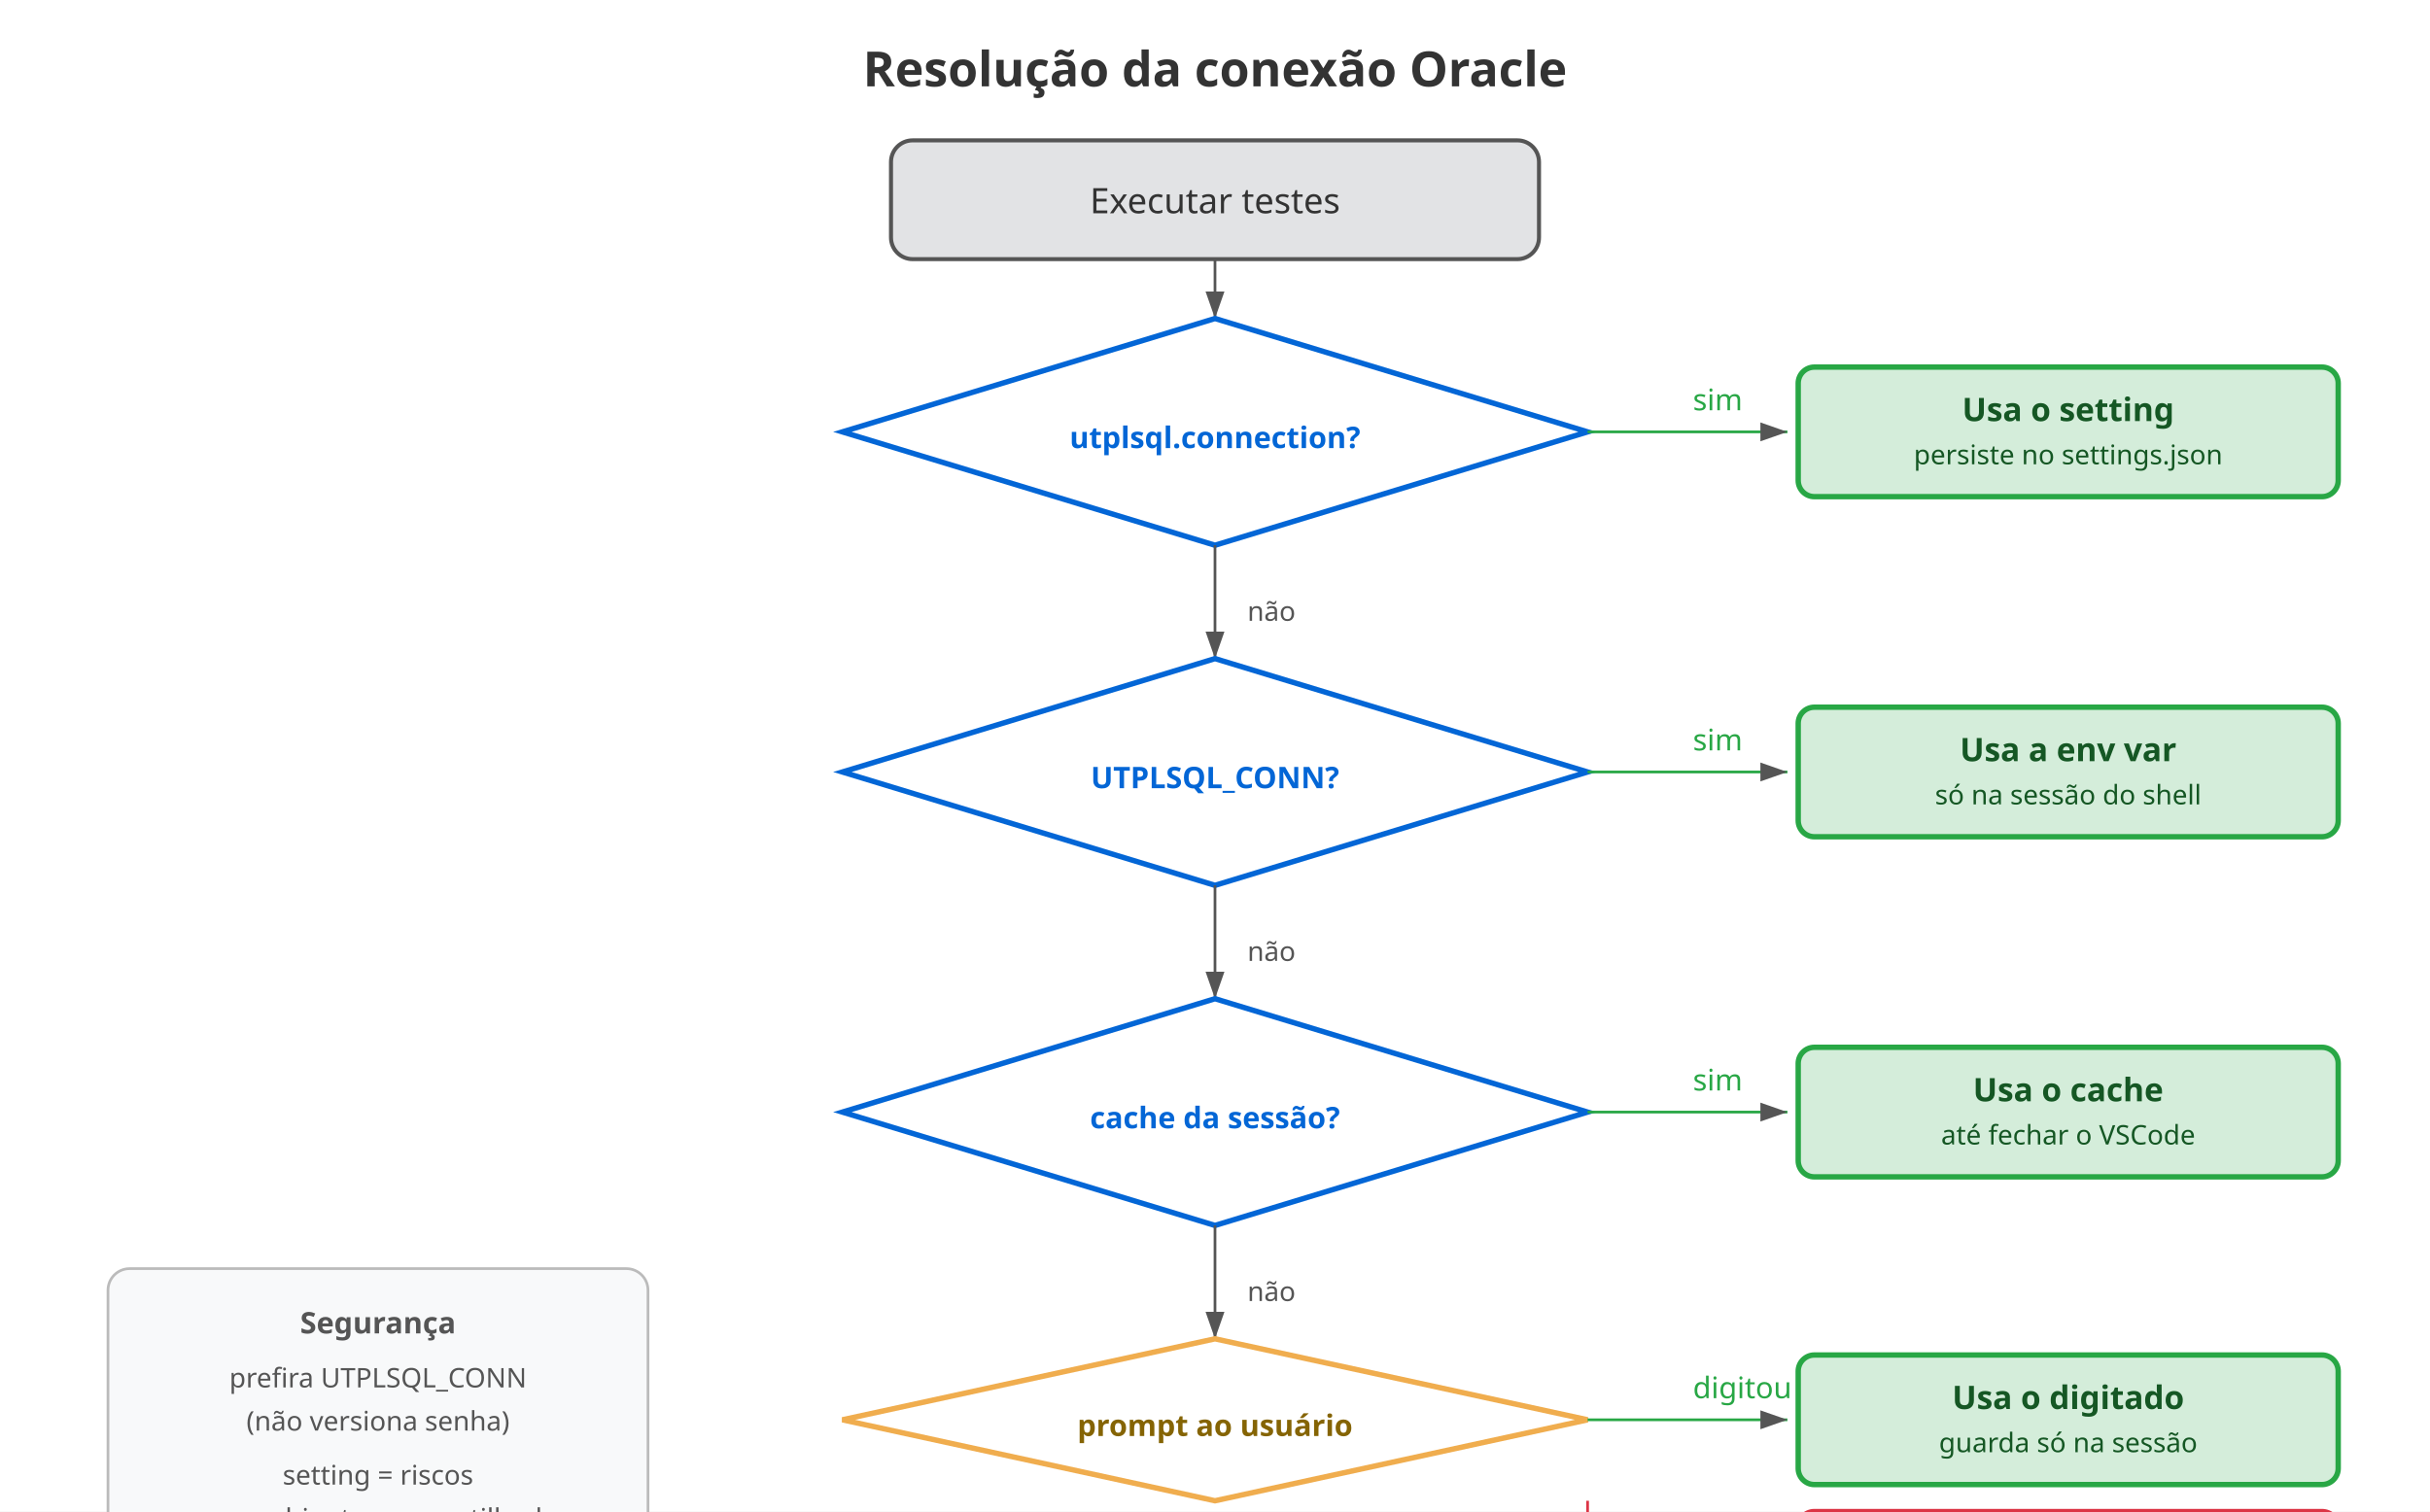
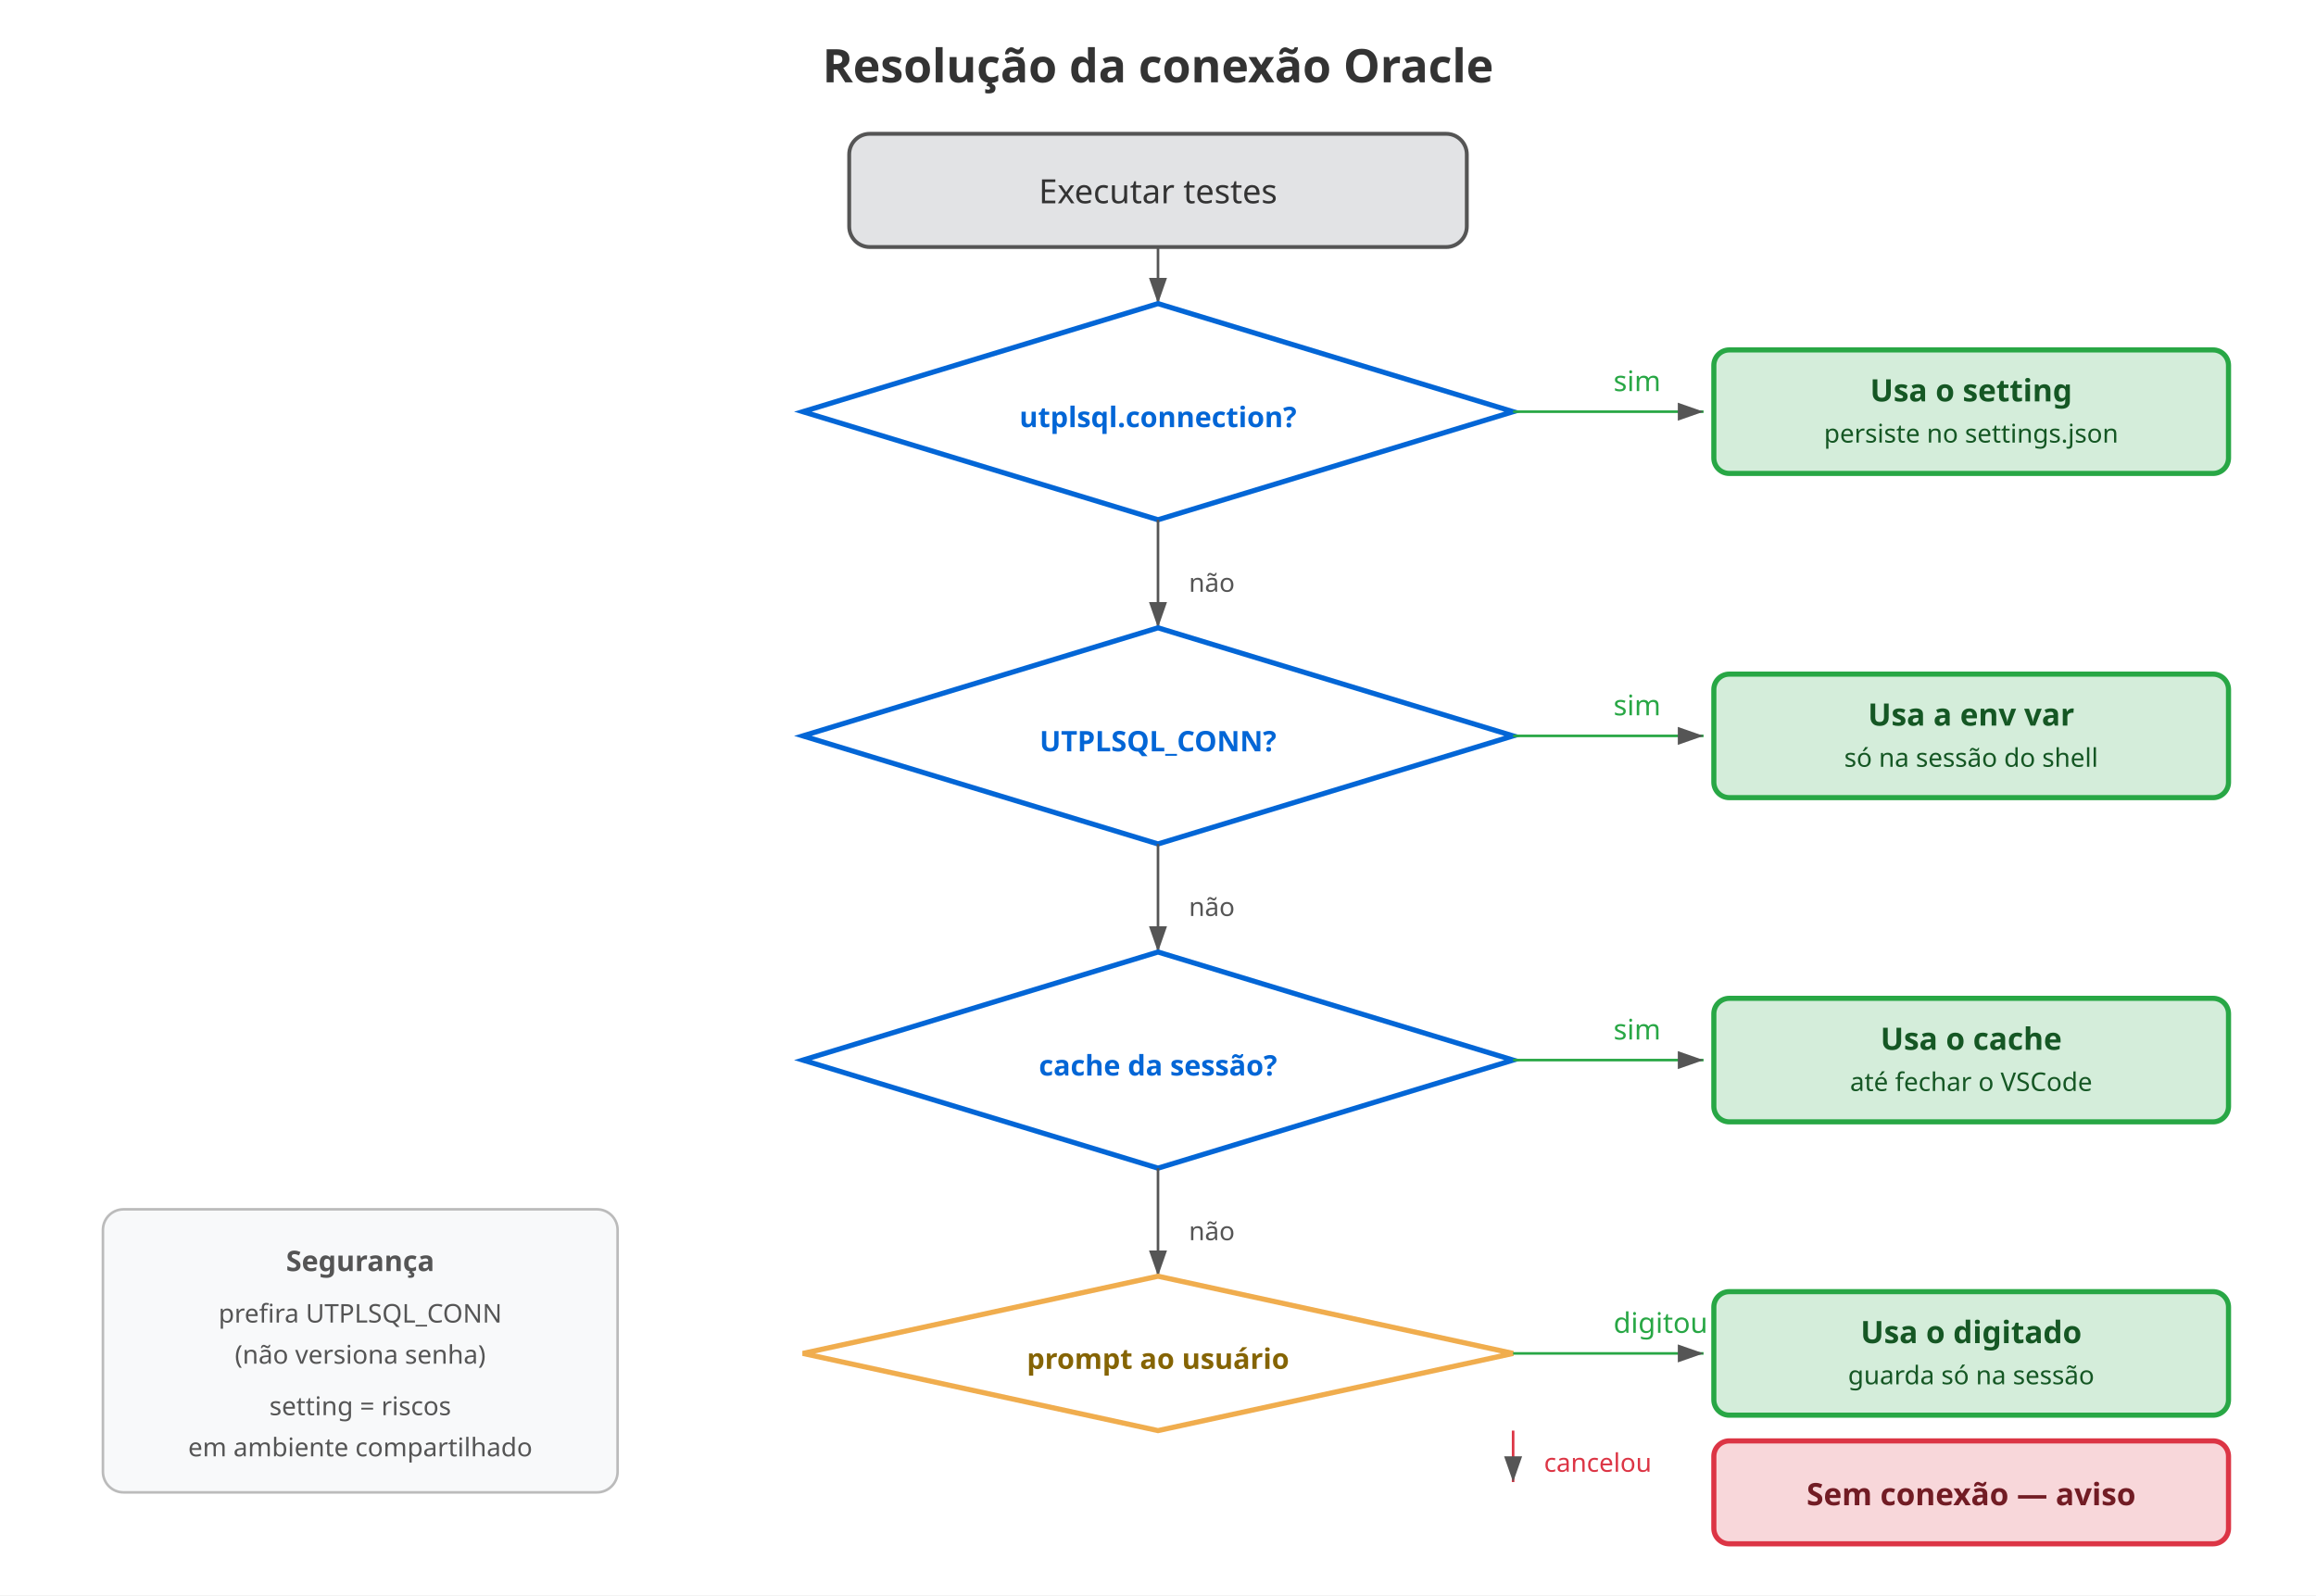
- <svg xmlns="http://www.w3.org/2000/svg" viewBox="0 0 900 560" font-family="Segoe UI, sans-serif">
+ <svg xmlns="http://www.w3.org/2000/svg" viewBox="0 0 900 620" font-family="Segoe UI, sans-serif">
  <defs>
    <marker id="arrow" markerWidth="10" markerHeight="7" refX="10" refY="3.5" orient="auto">
      <polygon points="0 0, 10 3.5, 0 7" fill="#555" />
    </marker>
  </defs>
-   <rect width="900" height="560" fill="#fff" />
+   <rect width="900" height="620" fill="#fff" />
  <text x="450" y="32" text-anchor="middle" font-size="18" font-weight="bold" fill="#333">Resolução da conexão Oracle</text>
  <rect x="330" y="52" width="240" height="44" rx="8" fill="#e2e3e5" stroke="#555" stroke-width="1.5" />
  <text x="450" y="79" text-anchor="middle" font-size="13" fill="#333">Executar testes</text>
  <line x1="450" y1="96" x2="450" y2="118" stroke="#555" marker-end="url(#arrow)" />
  <polygon points="450,118 588,160 450,202 312,160" fill="#fff" stroke="#0366d6" stroke-width="2" />
  <text x="450" y="166" text-anchor="middle" font-size="11" font-weight="bold" fill="#0366d6">utplsql.connection?</text>
  <line x1="588" y1="160" x2="662" y2="160" stroke="#28a745" marker-end="url(#arrow)" />
  <rect x="666" y="136" width="200" height="48" rx="6" fill="#d4edda" stroke="#28a745" stroke-width="2" />
  <text x="766" y="156" text-anchor="middle" font-size="12" font-weight="bold" fill="#155724">Usa o setting</text>
  <text x="766" y="172" text-anchor="middle" font-size="10" fill="#155724">persiste no settings.json</text>
  <text x="627" y="152" font-size="11" fill="#28a745">sim</text>
  <line x1="450" y1="202" x2="450" y2="244" stroke="#555" marker-end="url(#arrow)" />
  <text x="462" y="230" font-size="10" fill="#555">não</text>
  <polygon points="450,244 588,286 450,328 312,286" fill="#fff" stroke="#0366d6" stroke-width="2" />
  <text x="450" y="292" text-anchor="middle" font-size="11" font-weight="bold" fill="#0366d6">UTPLSQL_CONN?</text>
  <line x1="588" y1="286" x2="662" y2="286" stroke="#28a745" marker-end="url(#arrow)" />
  <rect x="666" y="262" width="200" height="48" rx="6" fill="#d4edda" stroke="#28a745" stroke-width="2" />
  <text x="766" y="282" text-anchor="middle" font-size="12" font-weight="bold" fill="#155724">Usa a env var</text>
  <text x="766" y="298" text-anchor="middle" font-size="10" fill="#155724">só na sessão do shell</text>
  <text x="627" y="278" font-size="11" fill="#28a745">sim</text>
  <line x1="450" y1="328" x2="450" y2="370" stroke="#555" marker-end="url(#arrow)" />
  <text x="462" y="356" font-size="10" fill="#555">não</text>
  <polygon points="450,370 588,412 450,454 312,412" fill="#fff" stroke="#0366d6" stroke-width="2" />
  <text x="450" y="418" text-anchor="middle" font-size="11" font-weight="bold" fill="#0366d6">cache da sessão?</text>
  <line x1="588" y1="412" x2="662" y2="412" stroke="#28a745" marker-end="url(#arrow)" />
  <rect x="666" y="388" width="200" height="48" rx="6" fill="#d4edda" stroke="#28a745" stroke-width="2" />
  <text x="766" y="408" text-anchor="middle" font-size="12" font-weight="bold" fill="#155724">Usa o cache</text>
  <text x="766" y="424" text-anchor="middle" font-size="10" fill="#155724">até fechar o VSCode</text>
  <text x="627" y="404" font-size="11" fill="#28a745">sim</text>
  <line x1="450" y1="454" x2="450" y2="496" stroke="#555" marker-end="url(#arrow)" />
  <text x="462" y="482" font-size="10" fill="#555">não</text>
  <polygon points="450,496 588,526 450,556 312,526" fill="#fff" stroke="#f0ad4e" stroke-width="2" />
  <text x="450" y="532" text-anchor="middle" font-size="11" font-weight="bold" fill="#856404">prompt ao usuário</text>
  <line x1="588" y1="526" x2="662" y2="526" stroke="#28a745" marker-end="url(#arrow)" />
  <rect x="666" y="502" width="200" height="48" rx="6" fill="#d4edda" stroke="#28a745" stroke-width="2" />
  <text x="766" y="522" text-anchor="middle" font-size="12" font-weight="bold" fill="#155724">Usa o digitado</text>
  <text x="766" y="538" text-anchor="middle" font-size="10" fill="#155724">guarda só na sessão</text>
  <text x="627" y="518" font-size="11" fill="#28a745">digitou</text>
  <line x1="588" y1="556" x2="588" y2="576" stroke="#dc3545" marker-end="url(#arrow)" />
  <text x="600" y="572" font-size="10" fill="#dc3545">cancelou</text>
  <rect x="666" y="560" width="200" height="40" rx="6" fill="#f8d7da" stroke="#dc3545" stroke-width="2" />
  <text x="766" y="585" text-anchor="middle" font-size="12" font-weight="bold" fill="#721c24">Sem conexão — aviso</text>
  <rect x="40" y="470" width="200" height="110" rx="8" fill="#f8f9fa" stroke="#bbb" />
  <text x="140" y="494" text-anchor="middle" font-size="11" font-weight="bold" fill="#555">Segurança</text>
  <text x="140" y="514" text-anchor="middle" font-size="10" fill="#555">prefira UTPLSQL_CONN</text>
  <text x="140" y="530" text-anchor="middle" font-size="10" fill="#555">(não versiona senha)</text>
  <text x="140" y="550" text-anchor="middle" font-size="10" fill="#555">setting = riscos</text>
  <text x="140" y="566" text-anchor="middle" font-size="10" fill="#555">em ambiente compartilhado</text>
</svg>
